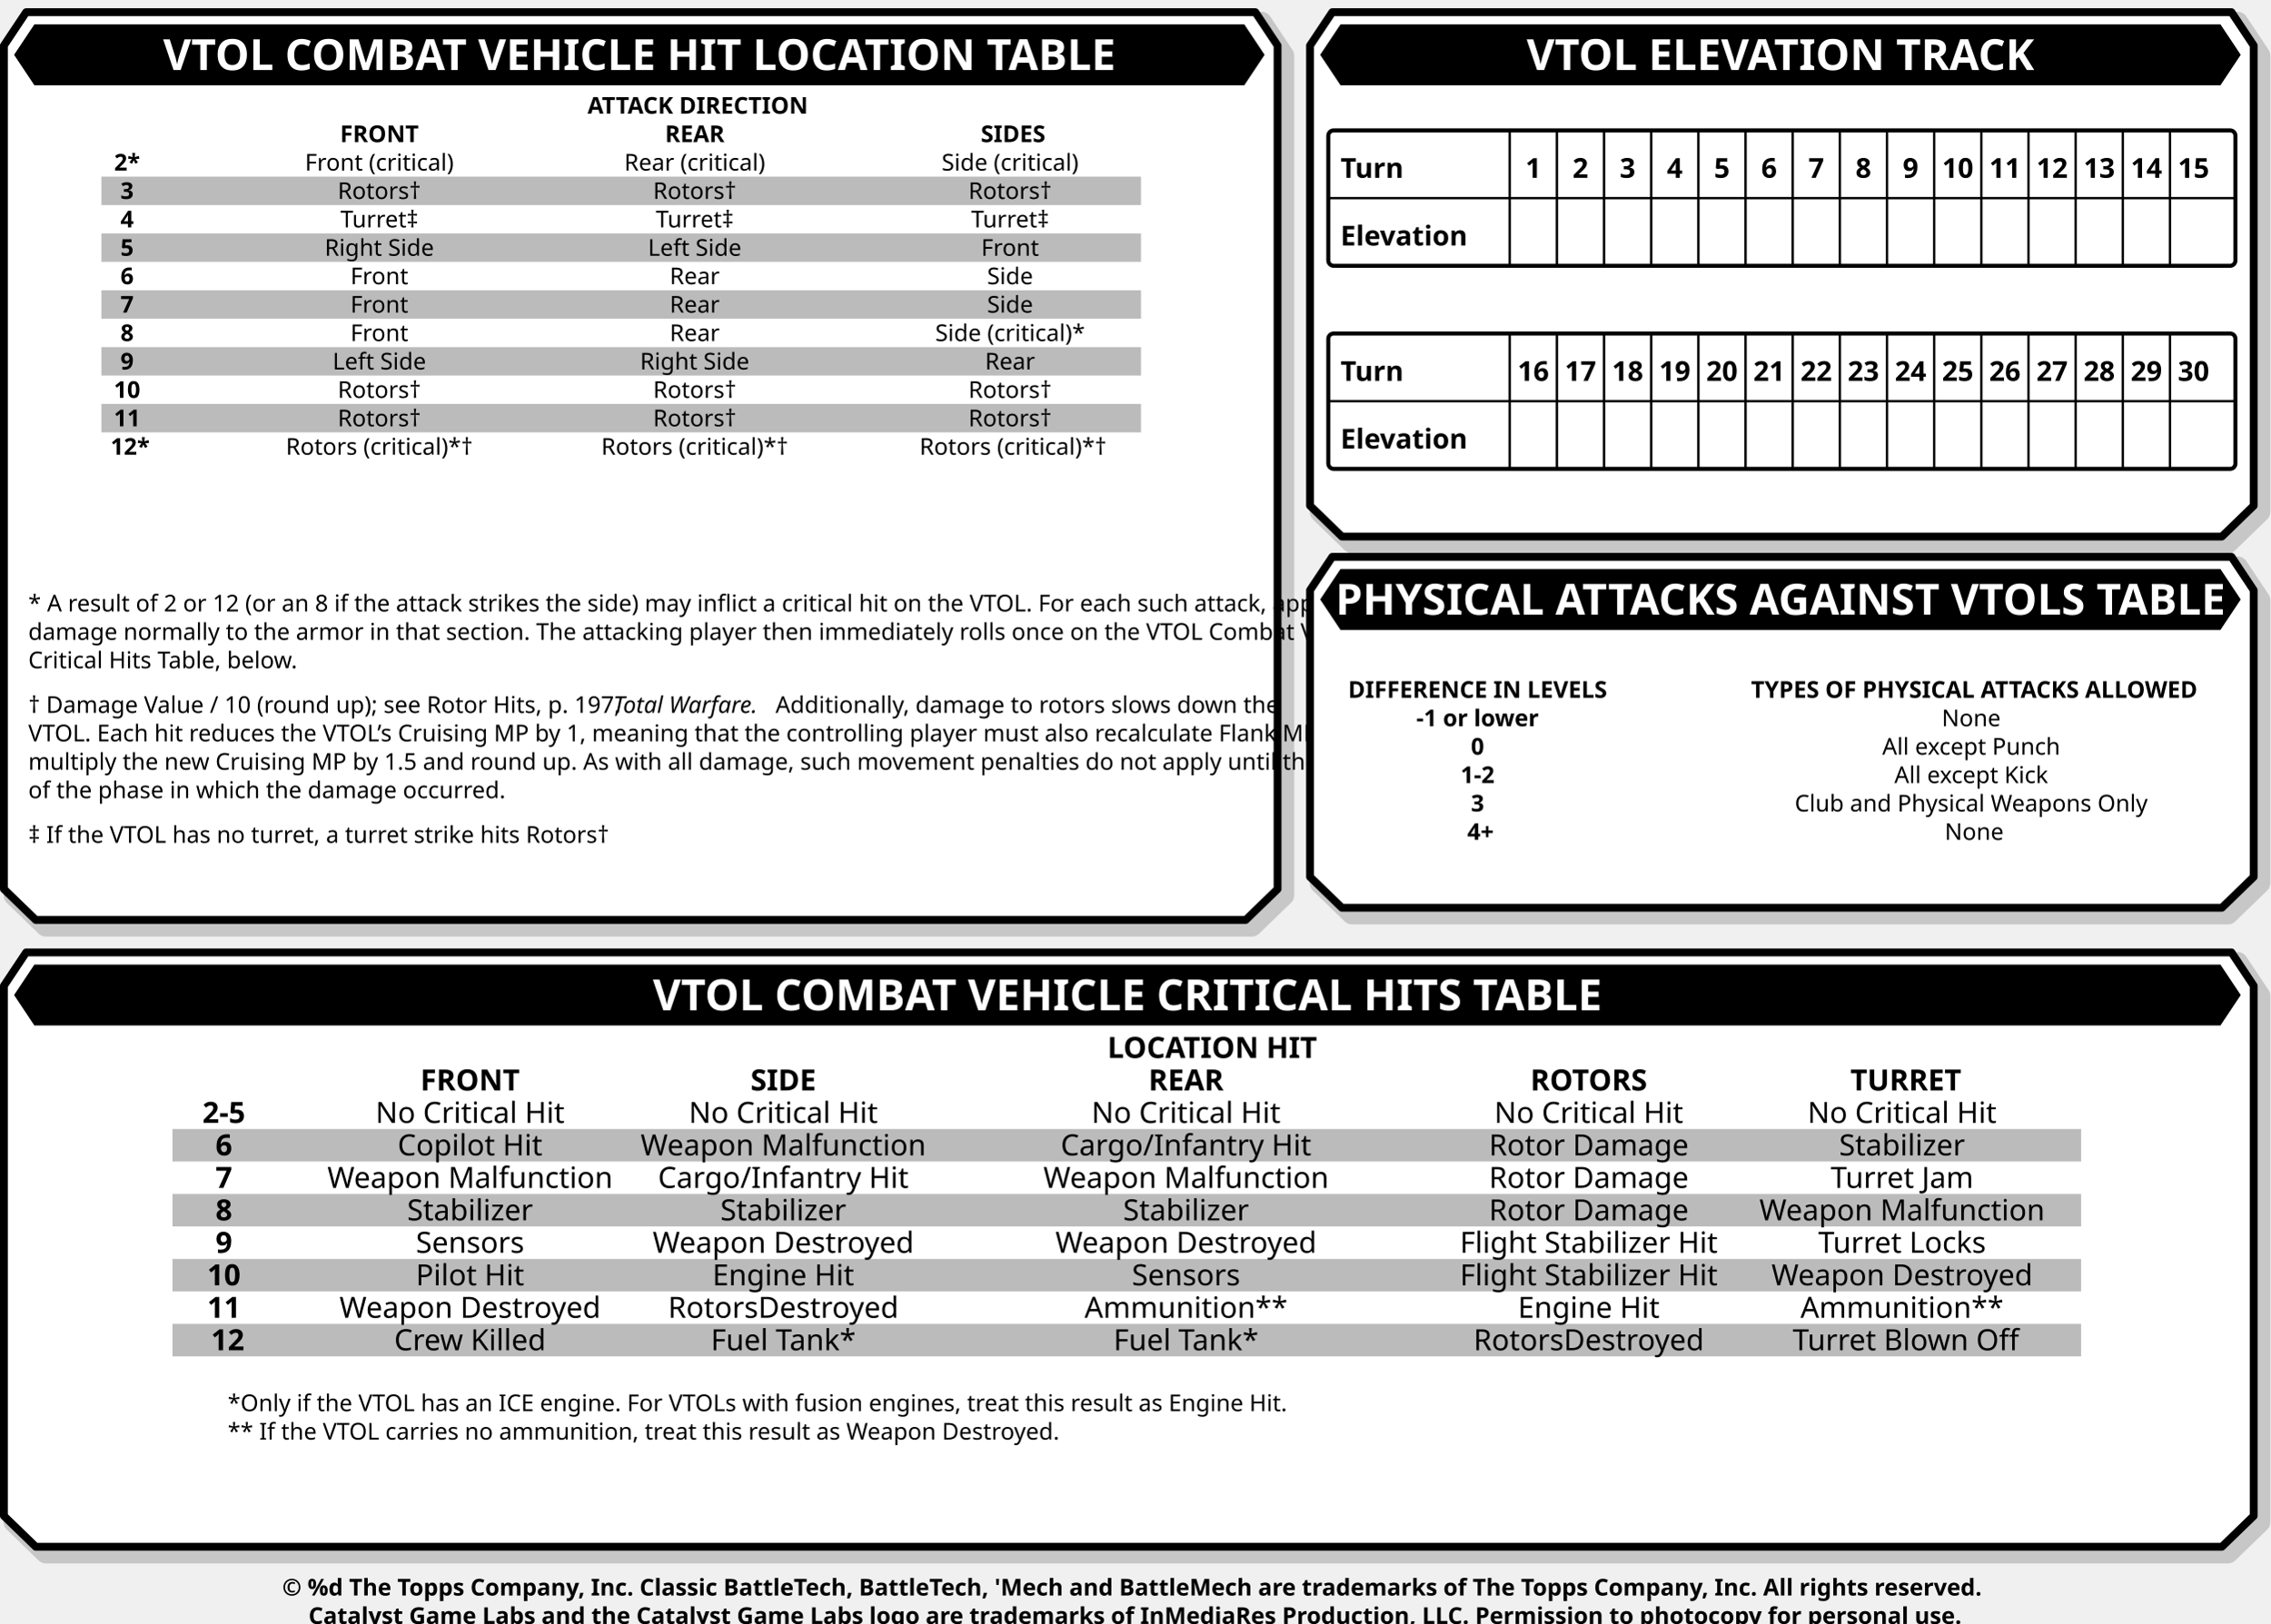
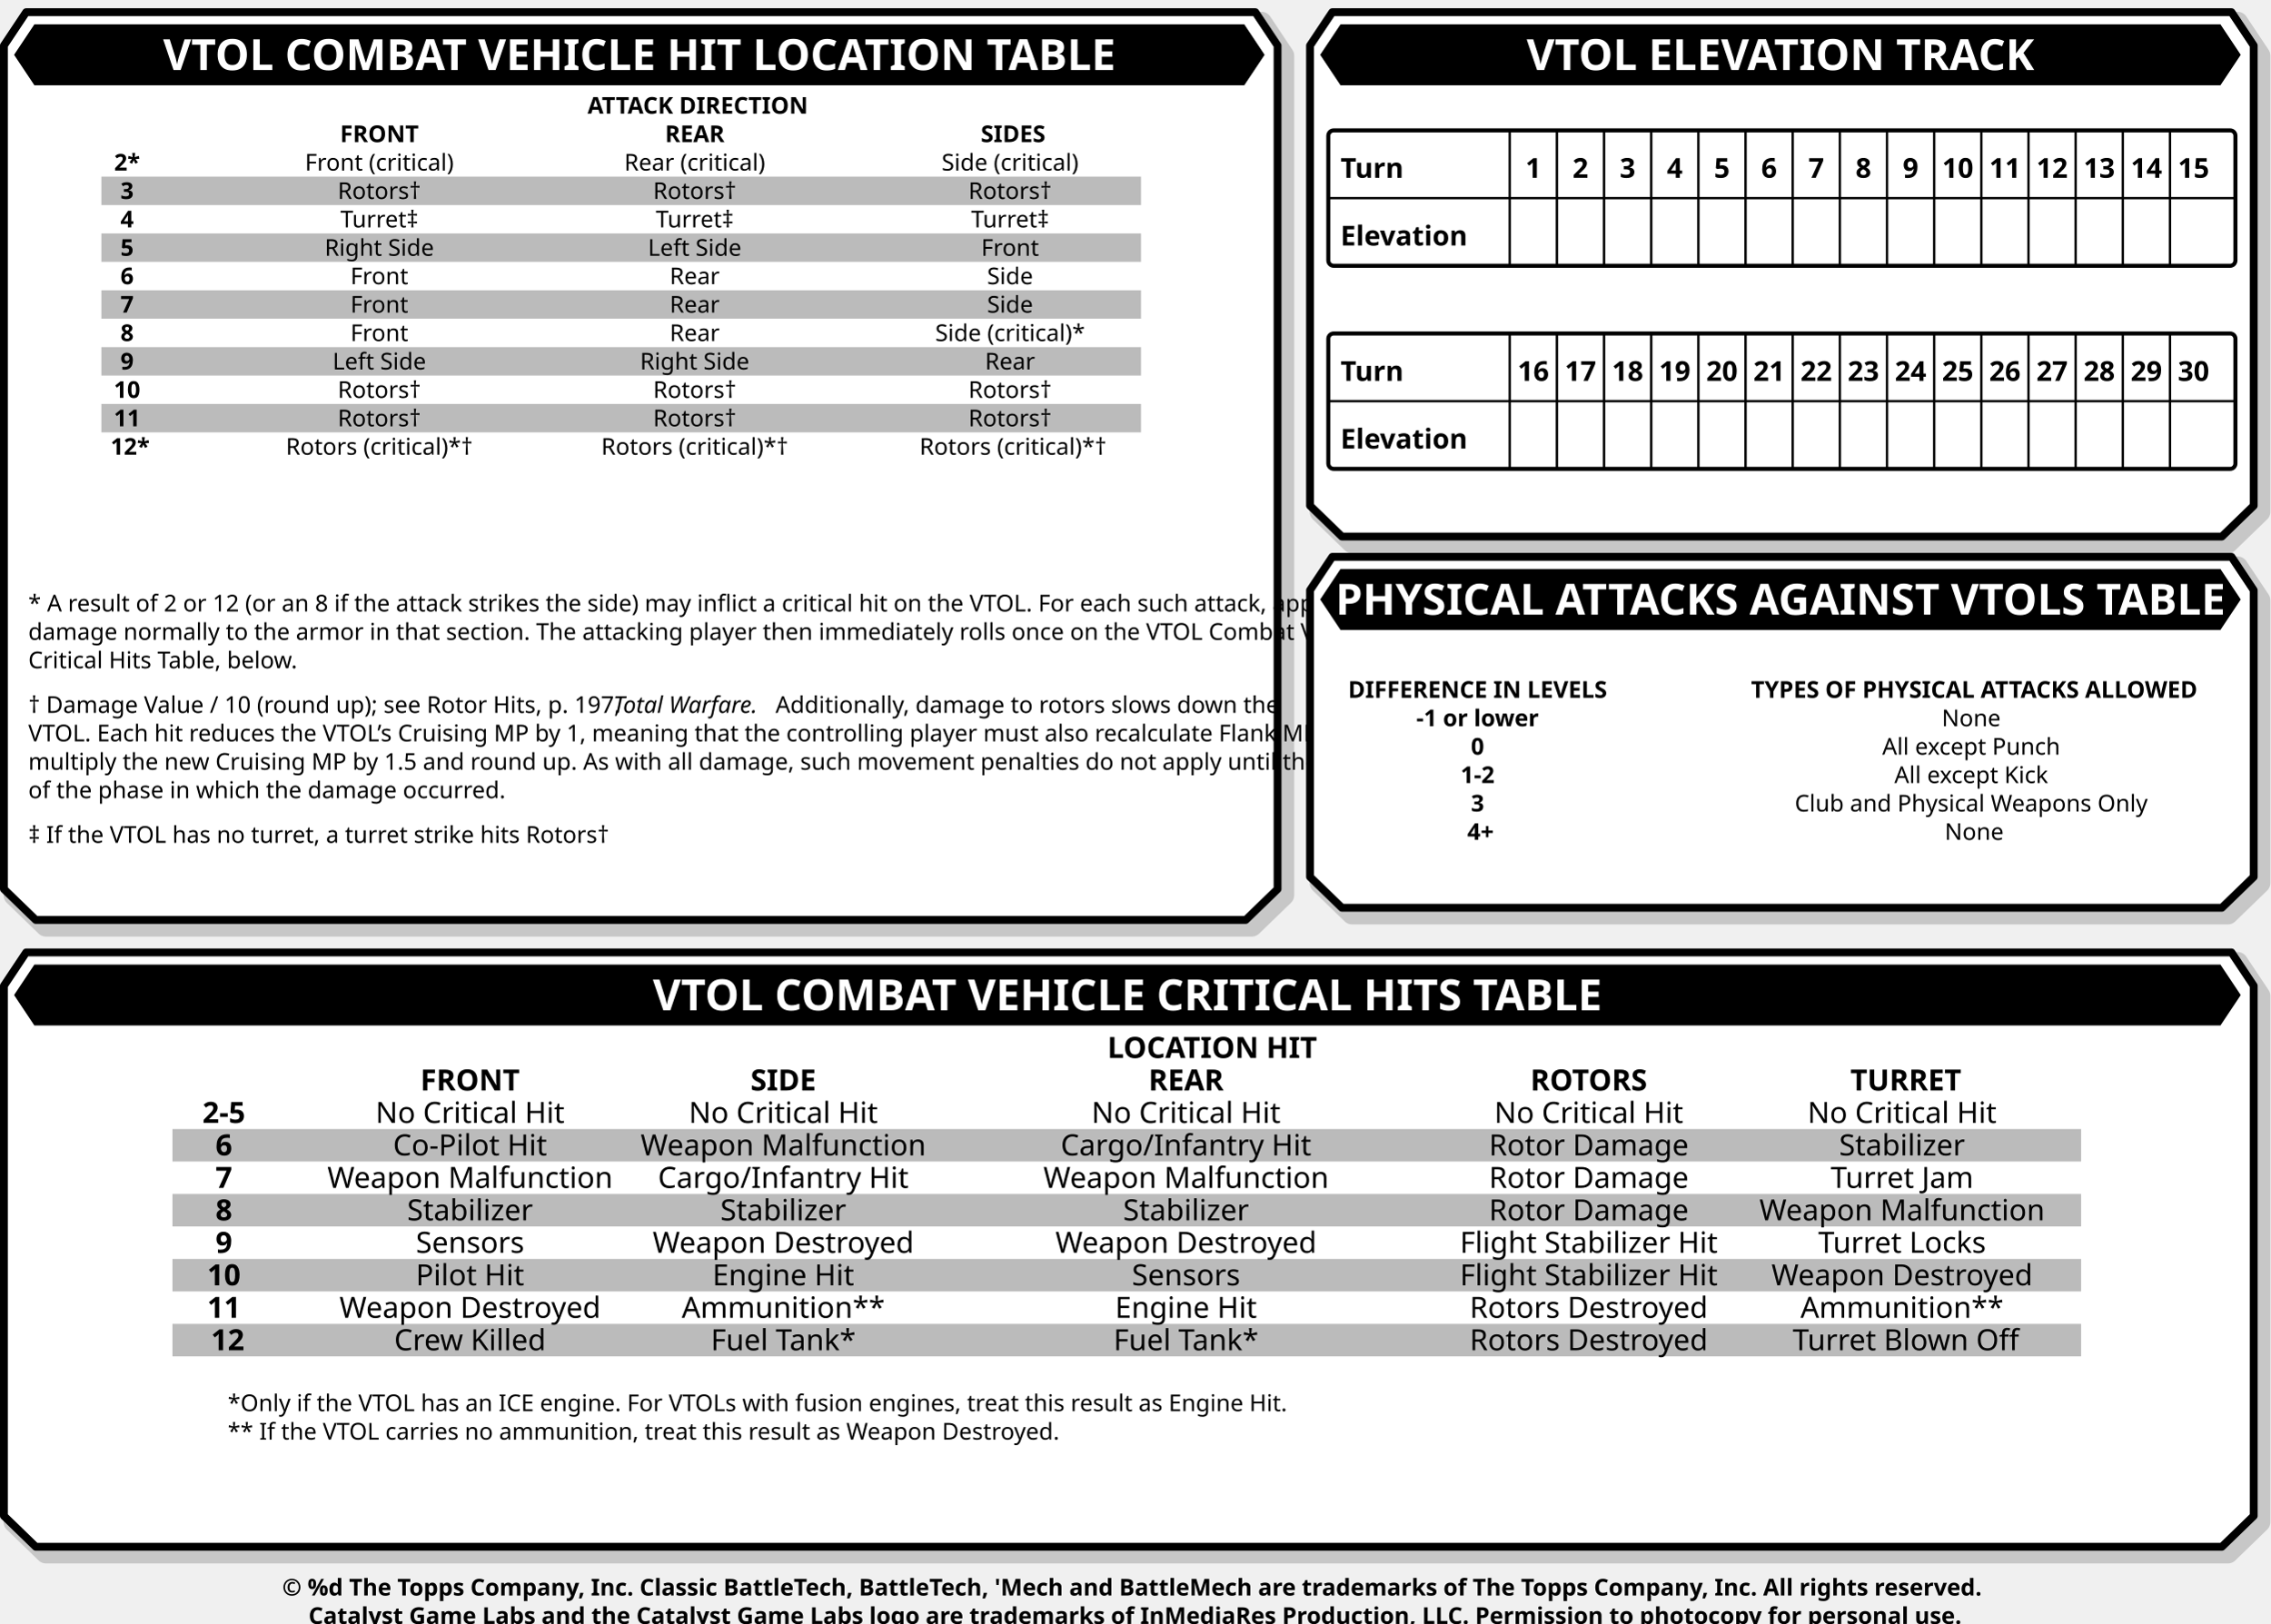
<svg xmlns="http://www.w3.org/2000/svg" contentScriptType="text/ecmascript" width="559.0" zoomAndPan="magnify" contentStyleType="text/css" height="400.0" preserveAspectRatio="xMidYMid meet" version="1.0" id="svg171">
  <defs id="defs171" />
  <g style="mml-color-elements:" id="rs_template">
    <text font-size="5.7px" transform="translate (279.5 400.0)" fill="#000000" text-anchor="middle" font-family="Eurostile" id="footer" font-weight="bold">
      <tspan lengthAdjust="spacingAndGlyphs" x="0.0" id="tspanCopyright" y="-7.000" textLength="531.050">© %d The Topps Company, Inc. Classic BattleTech, BattleTech, 'Mech and BattleMech are trademarks of The Topps Company, Inc. All rights reserved.</tspan>
      <tspan lengthAdjust="spacingAndGlyphs" x="0.0" y="0" textLength="503.100" id="tspan1">Catalyst Game Labs and the Catalyst Game Labs logo are trademarks of InMediaRes Production, LLC. Permission to photocopy for personal use.</tspan>
    </text>
    <g transform="translate(0.966,3)" id="g62">
      <g id="g4">
        <path fill="#ffffff" d="M 2.5,10.714 7.975,2.5 h 301.68 l 5.475,8.214 V 217.5 l -7.845,7.6 H 10.345 L 2.5,217.5 Z" stroke-width="5.2" stroke-linejoin="round" stroke="#c7c7c7" id="path1" />
        <path fill="#ffffff" d="M 0,8.214 5.475,0 h 302.68 l 5.475,8.214 V 216 l -7.845,7.6 H 7.845 L 0,216 Z" stroke-width="1.932" stroke-linejoin="round" stroke="#000000" id="path2" />
        <g transform="translate(2.5,3)" id="g3">
          <path fill="#000000" d="M 0,7.5 4.999,0 h 297.94 l 4.999,7.5 -4.999,7.5 H 4.999 Z" id="path3" />
          <text x="153.969" y="11.25" fill="#ffffff" text-anchor="middle" style="font-style:normal;font-weight:bold;font-size:10.6px;font-family:Eurostile" textLength="180.295" lengthAdjust="spacingAndGlyphs" id="text3">VTOL COMBAT VEHICLE HIT LOCATION TABLE</text>
        </g>
      </g>
      <g id="shade1" transform="translate(0,-3)" style="fill:#bbbbbb" class="tableshading">
        <rect id="rect155" width="256" height="7" x="24" y="43.5" />
        <rect id="rect156" width="256" height="7" x="24" y="57.5" />
        <rect id="rect157" width="256" height="7" x="24" y="71.5" />
        <rect id="rect158" width="256" height="7" x="24" y="85.5" />
        <rect id="rect159" width="256" height="7" x="24" y="99.5" />
      </g>
      <text fill="#000000" x="170.847" y="25" style="font-style:normal;font-weight:bold;font-size:5.7px;font-family:Eurostile" text-anchor="middle" id="text4">ATTACK DIRECTION</text>
      <g transform="translate(0,32)" id="g50">
        <text text-anchor="middle" style="font-style:normal;font-weight:bold;font-size:5.7px;font-family:Eurostile" id="text6">
          <tspan x="93.189" y="0" id="tspan4">FRONT</tspan>
          <tspan x="170.847" y="0" id="tspan5">REAR</tspan>
          <tspan x="248.504" y="0" id="tspan6">SIDES</tspan>
        </text>
        <text text-anchor="middle" style="font-style:normal;font-weight:bold;font-size:5.7px;font-family:Eurostile" id="text17">
          <tspan x="31.063" y="7" id="tspan7">2*</tspan>
          <tspan x="31.063" y="14" id="tspan8">3</tspan>
          <tspan x="31.063" y="21" id="tspan9">4</tspan>
          <tspan x="31.063" y="28" id="tspan10">5</tspan>
          <tspan x="31.063" y="35" id="tspan11">6</tspan>
          <tspan x="31.063" y="42" id="tspan12">7</tspan>
          <tspan x="31.063" y="49" id="tspan13">8</tspan>
          <tspan x="31.063" y="56" id="tspan14">9</tspan>
          <tspan x="31.063" y="63" id="tspan15">10</tspan>
          <tspan x="31.063" y="70" id="tspan16">11</tspan>
          <tspan x="31.063" y="77" id="tspan17">12*</tspan>
        </text>
        <text text-anchor="middle" style="font-style:normal;font-weight:normal;font-size:5.7px;font-family:Eurostile" id="text50">
          <tspan x="93.189" y="7" id="tspan18">Front (critical)</tspan>
          <tspan x="170.847" y="7" id="tspan19">Rear (critical)</tspan>
          <tspan x="248.504" y="7" id="tspan20">Side (critical)</tspan>
          <tspan x="93.189" y="14" id="tspan21">Rotors†</tspan>
          <tspan x="170.847" y="14" id="tspan22">Rotors†</tspan>
          <tspan x="248.504" y="14" id="tspan23">Rotors†</tspan>
          <tspan x="93.189" y="21" id="tspan24">Turret‡</tspan>
          <tspan x="170.847" y="21" id="tspan25">Turret‡</tspan>
          <tspan x="248.504" y="21" id="tspan26">Turret‡</tspan>
          <tspan x="93.189" y="28" id="tspan27">Right Side</tspan>
          <tspan x="170.847" y="28" id="tspan28">Left Side</tspan>
          <tspan x="248.504" y="28" id="tspan29">Front</tspan>
          <tspan x="93.189" y="35" id="tspan30">Front</tspan>
          <tspan x="170.847" y="35" id="tspan31">Rear</tspan>
          <tspan x="248.504" y="35" id="tspan32">Side</tspan>
          <tspan x="93.189" y="42" id="tspan33">Front</tspan>
          <tspan x="170.847" y="42" id="tspan34">Rear</tspan>
          <tspan x="248.504" y="42" id="tspan35">Side</tspan>
          <tspan x="93.189" y="49" id="tspan36">Front</tspan>
          <tspan x="170.847" y="49" id="tspan37">Rear</tspan>
          <tspan x="248.504" y="49" id="tspan38">Side (critical)*</tspan>
          <tspan x="93.189" y="56" id="tspan39">Left Side</tspan>
          <tspan x="170.847" y="56" id="tspan40">Right Side</tspan>
          <tspan x="248.504" y="56" id="tspan41">Rear</tspan>
          <tspan x="93.189" y="63" id="tspan42">Rotors†</tspan>
          <tspan x="170.847" y="63" id="tspan43">Rotors†</tspan>
          <tspan x="248.504" y="63" id="tspan44">Rotors†</tspan>
          <tspan x="93.189" y="70" id="tspan45">Rotors†</tspan>
          <tspan x="170.847" y="70" id="tspan46">Rotors†</tspan>
          <tspan x="248.504" y="70" id="tspan47">Rotors†</tspan>
          <tspan x="93.189" y="77" id="tspan48">Rotors (critical)*†</tspan>
          <tspan x="170.847" y="77" id="tspan49">Rotors (critical)*†</tspan>
          <tspan x="248.504" y="77" id="tspan50">Rotors (critical)*†</tspan>
        </text>
      </g>
      <g transform="translate(0,140.6)" id="g61">
        <text x="6" y="7" fill="#000000" text-anchor="start" style="font-style:normal;font-weight:normal;font-size:5.7px;font-family:Eurostile" textLength="301.63" id="text51" lengthAdjust="spacing">* A result of 2 or 12 (or an 8 if the attack strikes the side) may inflict a critical hit on the VTOL. For each such attack, apply</text>
        <text x="6" y="14" fill="#000000" text-anchor="start" style="font-style:normal;font-weight:normal;font-size:5.7px;font-family:Eurostile" textLength="301.63" id="text52" lengthAdjust="spacing">damage normally to the armor in that section. The attacking player then immediately rolls once on the VTOL Combat Vehicle</text>
        <text fill="#000000" x="6" y="21" style="font-style:normal;font-weight:normal;font-size:5.7px;font-family:Eurostile" text-anchor="start" id="text53">Critical Hits Table, below.</text>
        <g transform="translate(0,4)" id="g59">
          <text x="6" y="28" fill="#000000" text-anchor="start" style="font-style:normal;font-weight:normal;font-size:5.7px;font-family:Eurostile" textLength="143" id="text54" lengthAdjust="spacing">† Damage Value / 10 (round up); see Rotor Hits, p. 197,</text>
          <text x="150" y="28" fill="#000000" text-anchor="start" style="font-style:italic;font-weight:normal;font-size:5.7px;font-family:Eurostile" textLength="37.32" id="text55" lengthAdjust="spacing">Total Warfare.</text>
          <text x="190" y="28" fill="#000000" text-anchor="start" style="font-style:normal;font-weight:normal;font-size:5.7px;font-family:Eurostile" textLength="117.32" id="text56" lengthAdjust="spacing">Additionally, damage to rotors slows down the</text>
          <text x="6" y="35" fill="#000000" text-anchor="start" style="font-style:normal;font-weight:normal;font-size:5.7px;font-family:Eurostile" textLength="301.63" id="text57" lengthAdjust="spacing">VTOL. Each hit reduces the VTOL’s Cruising MP by 1, meaning that the controlling player must also recalculate Flank MP;</text>
          <text x="6" y="42" fill="#000000" text-anchor="start" style="font-style:normal;font-weight:normal;font-size:5.7px;font-family:Eurostile" textLength="301.63" id="text58" lengthAdjust="spacing">multiply the new Cruising MP by 1.5 and round up. As with all damage, such movement penalties do not apply until the end</text>
          <text fill="#000000" x="6" y="49" style="font-style:normal;font-weight:normal;font-size:5.7px;font-family:Eurostile" text-anchor="start" id="text59">of the phase in which the damage occurred.</text>
        </g>
        <g transform="translate(0,8)" id="g60">
          <text x="6" y="56" fill="#000000" text-anchor="start" style="font-style:normal;font-weight:normal;font-size:5.7px;font-family:Eurostile" id="text60">‡ If the VTOL has no turret, a turret strike hits Rotors†</text>
        </g>
      </g>
    </g>
    <g transform="translate(322.596,3)" id="g99">
      <g id="g65">
        <path fill="#ffffff" d="M 2.5,10.714 7.975,2.5 h 220.42 l 5.475,8.214 V 123.06 l -7.845,7.6 H 10.345 L 2.5,123.06 Z" stroke-width="5.2" stroke-linejoin="round" stroke="#c7c7c7" id="path62" />
        <path fill="#ffffff" d="M 0,8.214 5.475,0 h 221.42 l 5.475,8.214 V 121.56 l -7.845,7.6 H 7.845 L 0,121.56 Z" stroke-width="1.932" stroke-linejoin="round" stroke="#000000" id="path63" />
        <g transform="translate(2.5,3)" id="g64">
          <path fill="#000000" d="M 0,7.5 4.999,0 h 216.68 l 4.999,7.5 -4.999,7.5 H 4.999 Z" id="path64" />
          <text x="113.339" y="11.25" fill="#ffffff" text-anchor="middle" style="font-style:normal;font-weight:bold;font-size:10.6px;font-family:Eurostile" textLength="115.026" lengthAdjust="spacingAndGlyphs" id="text64">VTOL ELEVATION TRACK</text>
        </g>
      </g>
      <path fill="none" d="m 4.5,30.431 c 0,-0.726 0.589,-1.315 1.315,-1.315 h 220.74 c 0.726,0 1.315,0.589 1.315,1.315 v 30.718 c 0,0.726 -0.589,1.315 -1.315,1.315 H 5.815 C 5.089,62.464 4.5,61.875 4.5,61.149 Z" stroke-width="1" stroke-linejoin="round" stroke="#000000" id="path65" />
      <path fill="none" stroke-width="0.58" d="M 4.5,45.79 H 227.87 M 49.174,29.116 V 62.464 M 60.787,29.116 V 62.464 M 72.4,29.116 V 62.464 M 84.013,29.116 V 62.464 M 95.626,29.116 v 33.348 m 11.613,-33.348 v 33.348 m 11.613,-33.348 v 33.348 m 11.613,-33.348 v 33.348 m 11.614,-33.348 v 33.348 m 11.613,-33.348 v 33.348 m 11.613,-33.348 v 33.348 m 11.613,-33.348 v 33.348 m 11.613,-33.348 v 33.348 m 11.613,-33.348 v 33.348 m 11.613,-33.348 v 33.348" stroke-linecap="round" stroke-linejoin="miter" stroke="#000000" id="path66" />
      <text fill="#000000" x="7.5" y="40.79" style="font-style:normal;font-weight:bold;font-size:6.76px;font-family:Eurostile" text-anchor="start" id="text66">Turn</text>
      <text fill="#000000" x="7.5" y="57.464" style="font-style:normal;font-weight:bold;font-size:6.76px;font-family:Eurostile" text-anchor="start" id="text67">Elevation</text>
      <text fill="#000000" x="54.981" y="40.79" style="font-style:normal;font-weight:bold;font-size:6.76px;font-family:Eurostile" text-anchor="middle" id="text68">1</text>
      <text fill="#000000" x="66.594" y="40.79" style="font-style:normal;font-weight:bold;font-size:6.76px;font-family:Eurostile" text-anchor="middle" id="text69">2</text>
      <text fill="#000000" x="78.207" y="40.79" style="font-style:normal;font-weight:bold;font-size:6.76px;font-family:Eurostile" text-anchor="middle" id="text70">3</text>
      <text fill="#000000" x="89.82" y="40.79" style="font-style:normal;font-weight:bold;font-size:6.76px;font-family:Eurostile" text-anchor="middle" id="text71">4</text>
      <text fill="#000000" x="101.433" y="40.79" style="font-style:normal;font-weight:bold;font-size:6.76px;font-family:Eurostile" text-anchor="middle" id="text72">5</text>
      <text fill="#000000" x="113.046" y="40.79" style="font-style:normal;font-weight:bold;font-size:6.76px;font-family:Eurostile" text-anchor="middle" id="text73">6</text>
      <text fill="#000000" x="124.659" y="40.79" style="font-style:normal;font-weight:bold;font-size:6.76px;font-family:Eurostile" text-anchor="middle" id="text74">7</text>
      <text fill="#000000" x="136.272" y="40.79" style="font-style:normal;font-weight:bold;font-size:6.76px;font-family:Eurostile" text-anchor="middle" id="text75">8</text>
      <text fill="#000000" x="147.885" y="40.79" style="font-style:normal;font-weight:bold;font-size:6.76px;font-family:Eurostile" text-anchor="middle" id="text76">9</text>
      <text fill="#000000" x="159.498" y="40.79" style="font-style:normal;font-weight:bold;font-size:6.76px;font-family:Eurostile" text-anchor="middle" id="text77">10</text>
      <text fill="#000000" x="171.111" y="40.79" style="font-style:normal;font-weight:bold;font-size:6.76px;font-family:Eurostile" text-anchor="middle" id="text78">11</text>
      <text fill="#000000" x="182.724" y="40.79" style="font-style:normal;font-weight:bold;font-size:6.76px;font-family:Eurostile" text-anchor="middle" id="text79">12</text>
      <text fill="#000000" x="194.337" y="40.79" style="font-style:normal;font-weight:bold;font-size:6.76px;font-family:Eurostile" text-anchor="middle" id="text80">13</text>
      <text fill="#000000" x="205.95" y="40.79" style="font-style:normal;font-weight:bold;font-size:6.76px;font-family:Eurostile" text-anchor="middle" id="text81">14</text>
      <text fill="#000000" x="217.563" y="40.79" style="font-style:normal;font-weight:bold;font-size:6.76px;font-family:Eurostile" text-anchor="middle" id="text82">15</text>
      <path fill="none" d="m 4.5,80.453 c 0,-0.726 0.589,-1.315 1.315,-1.315 h 220.74 c 0.726,0 1.315,0.589 1.315,1.315 v 30.718 c 0,0.726 -0.589,1.315 -1.315,1.315 H 5.815 c -0.726,0 -1.315,-0.589 -1.315,-1.315 z" stroke-width="1" stroke-linejoin="round" stroke="#000000" id="path82" />
      <path fill="none" stroke-width="0.58" d="M 4.5,95.812 H 227.87 M 49.174,79.138 v 33.348 M 60.787,79.138 v 33.348 M 72.4,79.138 v 33.348 M 84.013,79.138 v 33.348 M 95.626,79.138 v 33.348 m 11.613,-33.348 v 33.348 m 11.613,-33.348 v 33.348 m 11.613,-33.348 v 33.348 m 11.614,-33.348 v 33.348 m 11.613,-33.348 v 33.348 m 11.613,-33.348 v 33.348 m 11.613,-33.348 v 33.348 m 11.613,-33.348 v 33.348 m 11.613,-33.348 v 33.348 m 11.613,-33.348 v 33.348" stroke-linecap="round" stroke-linejoin="miter" stroke="#000000" id="path83" />
      <text fill="#000000" x="7.5" y="90.812" style="font-style:normal;font-weight:bold;font-size:6.76px;font-family:Eurostile" text-anchor="start" id="text83">Turn</text>
      <text fill="#000000" x="7.5" y="107.486" style="font-style:normal;font-weight:bold;font-size:6.76px;font-family:Eurostile" text-anchor="start" id="text84">Elevation</text>
      <text fill="#000000" x="54.981" y="90.812" style="font-style:normal;font-weight:bold;font-size:6.76px;font-family:Eurostile" text-anchor="middle" id="text85">16</text>
      <text fill="#000000" x="66.594" y="90.812" style="font-style:normal;font-weight:bold;font-size:6.76px;font-family:Eurostile" text-anchor="middle" id="text86">17</text>
      <text fill="#000000" x="78.207" y="90.812" style="font-style:normal;font-weight:bold;font-size:6.76px;font-family:Eurostile" text-anchor="middle" id="text87">18</text>
      <text fill="#000000" x="89.82" y="90.812" style="font-style:normal;font-weight:bold;font-size:6.76px;font-family:Eurostile" text-anchor="middle" id="text88">19</text>
      <text fill="#000000" x="101.433" y="90.812" style="font-style:normal;font-weight:bold;font-size:6.76px;font-family:Eurostile" text-anchor="middle" id="text89">20</text>
      <text fill="#000000" x="113.046" y="90.812" style="font-style:normal;font-weight:bold;font-size:6.76px;font-family:Eurostile" text-anchor="middle" id="text90">21</text>
      <text fill="#000000" x="124.659" y="90.812" style="font-style:normal;font-weight:bold;font-size:6.76px;font-family:Eurostile" text-anchor="middle" id="text91">22</text>
      <text fill="#000000" x="136.272" y="90.812" style="font-style:normal;font-weight:bold;font-size:6.76px;font-family:Eurostile" text-anchor="middle" id="text92">23</text>
      <text fill="#000000" x="147.885" y="90.812" style="font-style:normal;font-weight:bold;font-size:6.76px;font-family:Eurostile" text-anchor="middle" id="text93">24</text>
      <text fill="#000000" x="159.498" y="90.812" style="font-style:normal;font-weight:bold;font-size:6.76px;font-family:Eurostile" text-anchor="middle" id="text94">25</text>
      <text fill="#000000" x="171.111" y="90.812" style="font-style:normal;font-weight:bold;font-size:6.76px;font-family:Eurostile" text-anchor="middle" id="text95">26</text>
      <text fill="#000000" x="182.724" y="90.812" style="font-style:normal;font-weight:bold;font-size:6.76px;font-family:Eurostile" text-anchor="middle" id="text96">27</text>
      <text fill="#000000" x="194.337" y="90.812" style="font-style:normal;font-weight:bold;font-size:6.76px;font-family:Eurostile" text-anchor="middle" id="text97">28</text>
      <text fill="#000000" x="205.95" y="90.812" style="font-style:normal;font-weight:bold;font-size:6.76px;font-family:Eurostile" text-anchor="middle" id="text98">29</text>
      <text fill="#000000" x="217.563" y="90.812" style="font-style:normal;font-weight:bold;font-size:6.76px;font-family:Eurostile" text-anchor="middle" id="text99">30</text>
    </g>
    <g transform="translate(322.596,137.16)" id="g114">
      <g id="g102">
        <path fill="#ffffff" d="M 2.5,10.714 7.975,2.5 h 220.42 l 5.475,8.214 V 80.34 l -7.845,7.6 H 10.345 L 2.5,80.34 Z" stroke-width="5.2" stroke-linejoin="round" stroke="#c7c7c7" id="path99" />
        <path fill="#ffffff" d="M 0,8.214 5.475,0 h 221.42 l 5.475,8.214 V 78.84 l -7.845,7.6 H 7.845 L 0,78.84 Z" stroke-width="1.932" stroke-linejoin="round" stroke="#000000" id="path100" />
        <g transform="translate(2.5,3)" id="g101">
          <path fill="#000000" d="M 0,7.5 4.999,0 h 216.68 l 4.999,7.5 -4.999,7.5 H 4.999 Z" id="path101" />
          <text x="113.339" y="11.25" fill="#ffffff" text-anchor="middle" style="font-style:normal;font-weight:bold;font-size:10.6px;font-family:Eurostile" textLength="196.076" lengthAdjust="spacingAndGlyphs" id="text101">PHYSICAL ATTACKS AGAINST VTOLS TABLE</text>
        </g>
      </g>
      <g transform="translate(3,34.72)" id="g113">
        <text text-anchor="middle" style="font-style:normal;font-weight:bold;font-size:5.7px;font-family:Eurostile" id="text102">
          <tspan x="160.559" y="0" id="tspan102">TYPES OF PHYSICAL ATTACKS ALLOWED</tspan>
        </text>
        <text text-anchor="middle" style="font-style:normal;font-weight:bold;font-size:5.7px;font-family:Eurostile" id="text108">
          <tspan x="38.993" y="0" id="tspan103">DIFFERENCE IN LEVELS</tspan>
          <tspan x="38.993" y="7" id="tspan104">-1 or lower</tspan>
          <tspan x="38.993" y="14" id="tspan105">0</tspan>
          <tspan x="38.993" y="21" id="tspan106">1-2</tspan>
          <tspan x="38.993" y="28" id="tspan107">3</tspan>
          <tspan x="38.993" y="35" id="tspan108">4+</tspan>
        </text>
        <text text-anchor="middle" style="font-style:normal;font-weight:normal;font-size:5.7px;font-family:Eurostile" id="text113">
          <tspan x="160.559" y="7" id="tspan109">None</tspan>
          <tspan x="160.559" y="14" id="tspan110">All except Punch</tspan>
          <tspan x="160.559" y="21" id="tspan111">All except Kick</tspan>
          <tspan x="160.559" y="28" id="tspan112">Club and Physical Weapons Only</tspan>
          <tspan x="160.559" y="35" id="tspan113">None</tspan>
        </text>
      </g>
    </g>
    <g transform="translate(0.966,234.6)" id="g171">
      <g id="g117">
        <path fill="#ffffff" d="M 2.5,10.714 7.975,2.5 h 542.05 l 5.475,8.214 V 140.3 l -7.845,7.6 H 10.345 L 2.5,140.3 Z" stroke-width="5.2" stroke-linejoin="round" stroke="#c7c7c7" id="path114" />
        <path fill="#ffffff" d="M 0,8.214 5.475,0 h 543.05 L 554,8.214 V 138.8 l -7.845,7.6 H 7.845 L 0,138.8 Z" stroke-width="1.932" stroke-linejoin="round" stroke="#000000" id="path115" />
        <g transform="translate(2.5,3)" id="g116">
          <path fill="#000000" d="M 0,7.5 4.999,0 h 538.31 l 4.999,7.5 -4.999,7.5 H 4.999 Z" id="path116" />
          <text x="274.154" y="11.25" fill="#ffffff" text-anchor="middle" style="font-style:normal;font-weight:bold;font-size:10.6px;font-family:Eurostile" textLength="213.815" lengthAdjust="spacingAndGlyphs" id="text116">VTOL COMBAT VEHICLE CRITICAL HITS TABLE</text>
        </g>
      </g>
      <g id="shade2" transform="translate(-5.5,-219.5)" style="fill:#bbbbbb" class="tableshading">
        <rect id="rect160" width="470" height="8" x="47" y="263" />
        <rect id="rect161" width="470" height="8" x="47" y="279" />
        <rect id="rect162" width="470" height="8" x="47" y="295" />
        <rect id="rect163" width="470" height="8" x="47" y="311" />
      </g>
      <text fill="#000000" x="297.54" y="26" style="font-style:normal;font-weight:bold;font-size:7.2px;font-family:Eurostile" text-anchor="middle" id="text117">LOCATION HIT</text>
      <g transform="translate(0,34)" id="g169">
        <text text-anchor="middle" style="font-style:normal;font-weight:bold;font-size:7.2px;font-family:Eurostile" id="text121">
          <tspan x="115.71" y="0" id="tspan117">FRONT</tspan>
          <tspan x="192.85" y="0" id="tspan118">SIDE</tspan>
          <tspan x="292.03" y="0" id="tspan119">REAR</tspan>
          <tspan x="391.21" y="0" id="tspan120">ROTORS</tspan>
          <tspan x="468.35" y="0" id="tspan121">TURRET</tspan>
        </text>
        <text text-anchor="middle" style="font-style:normal;font-weight:bold;font-size:7.2px;font-family:Eurostile" id="text129">
          <tspan x="55.1" y="8" id="tspan122">2-5</tspan>
          <tspan x="55.1" y="16" id="tspan123">6</tspan>
          <tspan x="55.1" y="24" id="tspan124">7</tspan>
          <tspan x="55.1" y="32" id="tspan125">8</tspan>
          <tspan x="55.1" y="40" id="tspan126">9</tspan>
          <tspan x="55.1" y="48" id="tspan127">10</tspan>
          <tspan x="55.1" y="56" id="tspan128">11</tspan>
          <tspan x="55.1" y="64" id="tspan129">12</tspan>
        </text>
        <text text-anchor="middle" style="font-style:normal;font-weight:normal;font-size:7.2px;font-family:Eurostile" id="text169">
          <tspan x="115.71" y="8" id="tspan130">No Critical Hit</tspan>
          <tspan x="192.85" y="8" id="tspan131">No Critical Hit</tspan>
          <tspan x="292.03" y="8" id="tspan132">No Critical Hit</tspan>
          <tspan x="391.21" y="8" id="tspan133">No Critical Hit</tspan>
          <tspan x="468.35" y="8" id="tspan134">No Critical Hit</tspan>
-           <tspan x="115.71" y="16" id="tspan135">Copilot Hit</tspan>
+           <tspan x="115.71" y="16" id="tspan135">Co-Pilot Hit</tspan>
          <tspan x="192.85" y="16" id="tspan136">Weapon Malfunction</tspan>
          <tspan x="292.03" y="16" id="tspan137">Cargo/Infantry Hit</tspan>
          <tspan x="391.21" y="16" id="tspan138">Rotor Damage</tspan>
          <tspan x="468.35" y="16" id="tspan139">Stabilizer</tspan>
          <tspan x="115.71" y="24" id="tspan140">Weapon Malfunction</tspan>
          <tspan x="192.85" y="24" id="tspan141">Cargo/Infantry Hit</tspan>
          <tspan x="292.03" y="24" id="tspan142">Weapon Malfunction</tspan>
          <tspan x="391.21" y="24" id="tspan143">Rotor Damage</tspan>
          <tspan x="468.35" y="24" id="tspan144">Turret Jam</tspan>
          <tspan x="115.71" y="32" id="tspan145">Stabilizer</tspan>
          <tspan x="192.85" y="32" id="tspan146">Stabilizer</tspan>
          <tspan x="292.03" y="32" id="tspan147">Stabilizer</tspan>
          <tspan x="391.21" y="32" id="tspan148">Rotor Damage</tspan>
          <tspan x="468.35" y="32" id="tspan149">Weapon Malfunction</tspan>
          <tspan x="115.71" y="40" id="tspan150">Sensors</tspan>
          <tspan x="192.85" y="40" id="tspan151">Weapon Destroyed</tspan>
          <tspan x="292.03" y="40" id="tspan152">Weapon Destroyed</tspan>
          <tspan x="391.21" y="40" id="tspan153">Flight Stabilizer Hit</tspan>
          <tspan x="468.35" y="40" id="tspan154">Turret Locks</tspan>
          <tspan x="115.71" y="48" id="tspan155">Pilot Hit</tspan>
          <tspan x="192.85" y="48" id="tspan156">Engine Hit</tspan>
          <tspan x="292.03" y="48" id="tspan157">Sensors</tspan>
          <tspan x="391.21" y="48" id="tspan158">Flight Stabilizer Hit</tspan>
          <tspan x="468.35" y="48" id="tspan159">Weapon Destroyed</tspan>
          <tspan x="115.71" y="56" id="tspan160">Weapon Destroyed</tspan>
-           <tspan x="192.85" y="56" id="tspan161">RotorsDestroyed</tspan>
-           <tspan x="292.03" y="56" id="tspan162">Ammunition**</tspan>
-           <tspan x="391.21" y="56" id="tspan163">Engine Hit</tspan>
+           <tspan x="192.85" y="56" id="tspan161">Ammunition**</tspan>
+           <tspan x="292.03" y="56" id="tspan162">Engine Hit</tspan>
+           <tspan x="391.21" y="56" id="tspan163">Rotors Destroyed</tspan>
          <tspan x="468.35" y="56" id="tspan164">Ammunition**</tspan>
          <tspan x="115.71" y="64" id="tspan165">Crew Killed</tspan>
          <tspan x="192.85" y="64" id="tspan166">Fuel Tank*</tspan>
          <tspan x="292.03" y="64" id="tspan167">Fuel Tank*</tspan>
-           <tspan x="391.21" y="64" id="tspan168">RotorsDestroyed</tspan>
+           <tspan x="391.21" y="64" id="tspan168">Rotors Destroyed</tspan>
          <tspan x="468.35" y="64" id="tspan169">Turret Blown Off</tspan>
        </text>
      </g>
      <text fill="#000000" x="55.1" y="113" style="font-style:normal;font-weight:normal;font-size:5.7px;font-family:Eurostile" text-anchor="start" id="text170">*Only if the VTOL has an ICE engine. For VTOLs with fusion engines, treat this result as Engine Hit.</text>
      <text fill="#000000" x="55.1" y="120" style="font-style:normal;font-weight:normal;font-size:5.7px;font-family:Eurostile" text-anchor="start" id="text171">** If the VTOL carries no ammunition, treat this result as Weapon Destroyed.</text>
    </g>
    <g id="tableshading" />
  </g>
</svg>
